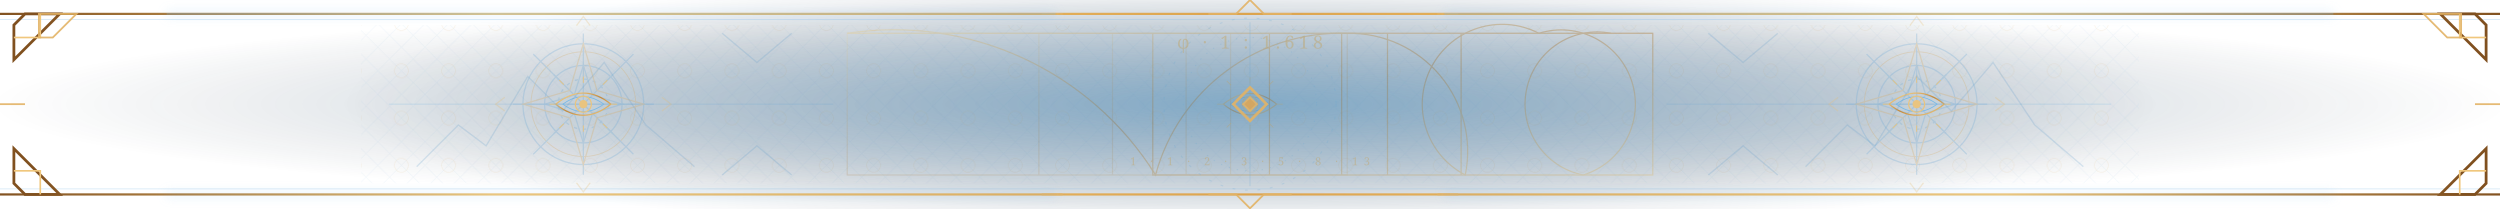
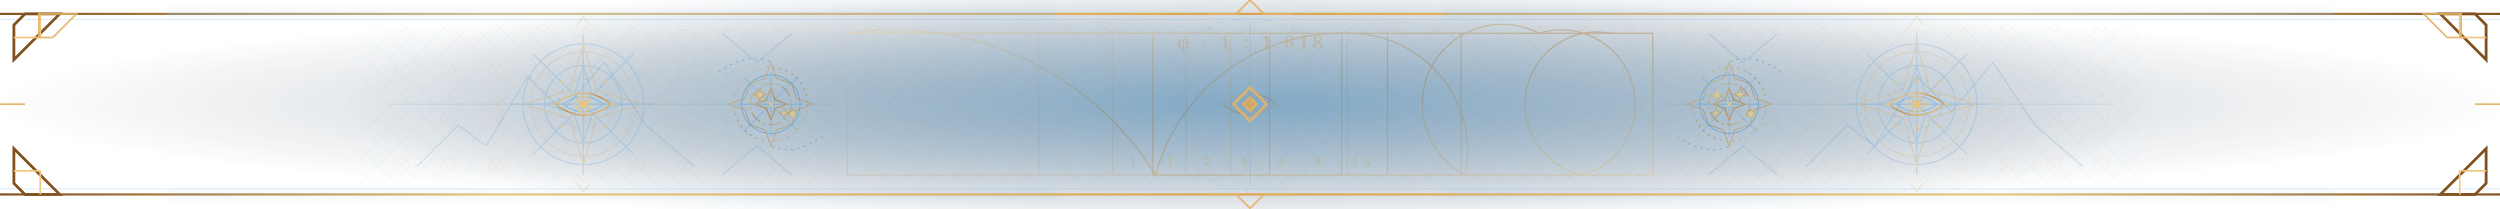
<svg xmlns="http://www.w3.org/2000/svg" viewBox="0 0 1800 150" preserveAspectRatio="none">
  <defs>
    <linearGradient id="gold" x1="0" y1="0" x2="1" y2="0">
      <stop stop-color="#80501f" />
      <stop offset=".2" stop-color="#f2c879" />
      <stop offset=".5" stop-color="#dca44e" />
      <stop offset=".8" stop-color="#f2c879" />
      <stop offset="1" stop-color="#80501f" />
    </linearGradient>
    <radialGradient id="aura">
      <stop stop-color="#236a9d" stop-opacity=".34" />
      <stop offset=".55" stop-color="#12436b" stop-opacity=".16" />
      <stop offset="1" stop-color="#071321" stop-opacity="0" />
    </radialGradient>
    <filter id="glow">
      <feGaussianBlur stdDeviation="4" />
    </filter>
    <g id="ward" fill="none" stroke="#6ca8d5" stroke-width="1.15" opacity=".28">
      <circle r="53" />
      <circle r="46" stroke="#d5a85e" stroke-width=".8" />
      <circle r="34" />
      <circle r="22" stroke-dasharray="3 5" />
      <path d="M0-62V62M-62 0H62M-44-44L44 44M44-44L-44 44" />
      <path d="M0-53L12-12 53 0 12 12 0 53-12 12-53 0-12-12Z" stroke="#d5a85e" />
      <path d="M0-34L8-8 34 0 8 8 0 34-8 8-34 0-8-8Z" />
      <path d="M-26-26L-17-17M26-26L17-17M-26 26L-17 17M26 26L17 17" />
      <path d="M-6-69L0-77 6-69M-6 69L0 77 6 69M-69-6L-77 0-69 6M69-6L77 0 69 6" stroke="#e7bd72" />
    </g>
    <linearGradient id="arcaneGold" x1="0" y1="0" x2="1" y2="1">
      <stop stop-color="#ffe3a0" />
      <stop offset=".5" stop-color="#c58a3b" />
      <stop offset="1" stop-color="#f2cf86" />
    </linearGradient>
    <pattern id="sacredGrid" width="34" height="34" patternUnits="userSpaceOnUse">
      <path d="M17 0L34 17 17 34 0 17Z M0 0L34 34M34 0L0 34" fill="none" stroke="#6ca8d5" stroke-width=".45" opacity=".22" />
      <circle cx="17" cy="17" r="5" fill="none" stroke="#d7a85e" stroke-width=".5" opacity=".35" />
    </pattern>
+     <g id="starSnare" fill="none" stroke="url(#arcaneGold)" stroke-width="1">
+       <circle r="34" stroke-dasharray="2 4" opacity=".85" />
+       <circle r="27" stroke="#75b8e8" stroke-width=".8" />
+       <circle r="19" stroke-dasharray="12 3 2 3" opacity=".8" />
+       <path d="M0-39L5-24 19-19 24-5 39 0 24 5 19 19 5 24 0 39-5 24-19 19-24 5-39 0-24-5-19-19-5-24Z" opacity=".65" />
+       <path d="M-25-25L25 25M25-25L-25 25M0-30V30M-30 0H30" stroke="#75b8e8" stroke-width=".65" opacity=".65" />
+       <path d="M0-15L4-4 15 0 4 4 0 15-4 4-15 0-4-4Z" stroke-width="1.1" />
+       <path d="M-15-8L-11-12-7-8-11-4Z M16 9L20 5 24 9 20 13Z" fill="#ffe3a0" />
+       <path d="M-2-2L2 2M-2 2L2-2" stroke="#ffe3a0" stroke-width="1.5" />
+     </g>
+     <g id="capturedStar" fill="#ffe3a0" stroke="#d49a4d" stroke-width=".7">
+       <path d="M0-7L2-2 7 0 2 2 0 7-2 2-7 0-2-2Z" />
+     </g>
    <g id="arcaneEye" fill="none" stroke="url(#arcaneGold)" stroke-width="1.4" stroke-linejoin="round">
      <path d="M-31 0Q0-25 31 0Q0 25-31 0Z" />
      <path d="M-23 0Q0-17 23 0Q0 17-23 0Z" stroke="#75b8e8" stroke-width=".9" />
      <circle r="9" stroke="#e9c47f" />
      <circle r="4" fill="#e9c47f" stroke="#e9c47f" />
      <path d="M0-31V-24M0 24V31M-38 0H-31M31 0H38M-27-27L-22-22M27-27L22-22M-27 27L-22 22M27 27L22 22" stroke="#e9c47f" stroke-width="1" />
    </g>
  </defs>
  <rect width="1800" height="150" fill="url(#aura)" />
  <rect x="260" y="18" width="1280" height="114" fill="url(#sacredGrid)" opacity=".36" />
  <g fill="none" stroke="url(#arcaneGold)" stroke-width=".9" opacity=".42">
    <path d="M610 24H1190V126H830V24H1052V126H914V24H999V126H966V24H979" />
    <path d="M610 24A222 222 0 0 1 832 126A138 138 0 0 1 970 24A85 85 0 0 1 1055 126A53 53 0 0 1 1108 24A32 32 0 0 1 1140 126A20 20 0 0 1 1160 24" />
    <path d="M1190 24H610V126H970V24H748V126H886V24H801V126H854V24H821" opacity=".45" />
  </g>
  <g transform="translate(900 75) scale(.62)" opacity=".58">
    <use href="#arcaneEye" />
  </g>
  <g fill="none" stroke="#8bc3e8" stroke-width=".8" opacity=".28">
    <path d="M280 75H600M1200 75H1520M900 16V134" />
    <circle cx="900" cy="75" r="62" stroke-dasharray="2 7" />
    <circle cx="900" cy="75" r="48" stroke-dasharray="1 5" />
  </g>
  <g fill="#e7c27e" font-family="Georgia,serif" opacity=".58" text-anchor="middle">
    <text x="900" y="35" font-size="13" letter-spacing="3">φ · 1 : 1.618</text>
    <text x="900" y="119" font-size="8" letter-spacing="4">1  ·  1  ·  2  ·  3  ·  5  ·  8  ·  13</text>
  </g>
-   <ellipse cx="900" cy="75" rx="650" ry="100" fill="url(#aura)" />
+   <g transform="translate(555 75) scale(.78)" opacity=".88">
+     <use href="#starSnare" />
+     <use href="#capturedStar" transform="translate(-10 -9) scale(.8)" />
+     <use href="#capturedStar" transform="translate(12 8) scale(.65)" />
+     <path d="M-48-30Q-22-48 0-39M48 30Q22 48 0 39" fill="none" stroke="#75b8e8" stroke-width=".8" stroke-dasharray="2 4" />
+   </g>
+   <g transform="translate(1245 75) scale(.78)" opacity=".88">
+     <use href="#starSnare" />
+     <use href="#capturedStar" transform="translate(10 -9) scale(.8)" />
+     <use href="#capturedStar" transform="translate(-12 8) scale(.65)" />
+     <path d="M-48 30Q-22 48 0 39M48-30Q22-48 0-39" fill="none" stroke="#75b8e8" stroke-width=".8" stroke-dasharray="2 4" />
+   </g>
+ \n<ellipse cx="900" cy="75" rx="650" ry="100" fill="url(#aura)" />
  <path d="M0 10H1800M0 140H1800" stroke="url(#gold)" stroke-width="1.6" />
  <path d="M0 14H1800M0 136H1800" stroke="#80b9e5" stroke-width=".65" opacity=".3" />
  <path d="M18 10L43 10 25 28 10 43V18ZM1782 10H1757L1775 28 1790 43V18ZM18 140L43 140 25 122 10 107V132ZM1782 140H1757L1775 122 1790 107V132Z" fill="none" stroke="url(#gold)" stroke-width="2" />
  <path d="M10 27L29 27 29 10M1790 27L1771 27 1771 10M10 123L29 123 29 140M1790 123L1771 123 1771 140" fill="none" stroke="#f0c77d" stroke-width="1.2" />
  <g transform="translate(420 75) scale(.82)">
    <use href="#ward" />
    <use href="#arcaneEye" transform="scale(.78)" />
  </g>
  <g transform="translate(1380 75) scale(.82)">
    <use href="#ward" />
    <use href="#arcaneEye" transform="scale(.78)" />
  </g>
  <g fill="none" stroke="#5f9bc9" stroke-width="1" opacity=".22">
    <path d="M300 120L330 90 350 105 380 55 405 80 435 45 465 90 500 120M1300 120L1330 90 1350 105 1380 55 1405 80 1435 45 1465 90 1500 120" />
    <path d="M520 24L545 45 570 24M1230 24L1255 45 1280 24M520 126L545 105 570 126M1230 126L1255 105 1280 126" />
  </g>
  <g fill="none" stroke="#e2b365" stroke-width="1.3" opacity=".9">
    <path d="M0 75H18M1782 75H1800M28 10L55 10 38 27 28 27ZM1772 10L1745 10 1762 27 1772 27Z" />
    <path d="M870 10L890 10 900 0 910 10 930 10M870 140L890 140 900 150 910 140 930 140" />
    <path d="M888 75L900 63 912 75 900 87Z" stroke-width="2" />
    <path d="M895 75L900 70 905 75 900 80Z" fill="#d9a65b" />
    <path d="M750 10L765 10M1035 10L1050 10M750 140L765 140M1035 140L1050 140" />
  </g>
  <path d="M120 10H760M1040 10H1680M120 140H760M1040 140H1680" stroke="#53a7e8" stroke-width="3" opacity=".2" filter="url(#glow)" />
  <path d="M120 10H760M1040 10H1680" stroke="#7ab9e9" stroke-width=".8" opacity=".4" />
</svg>
